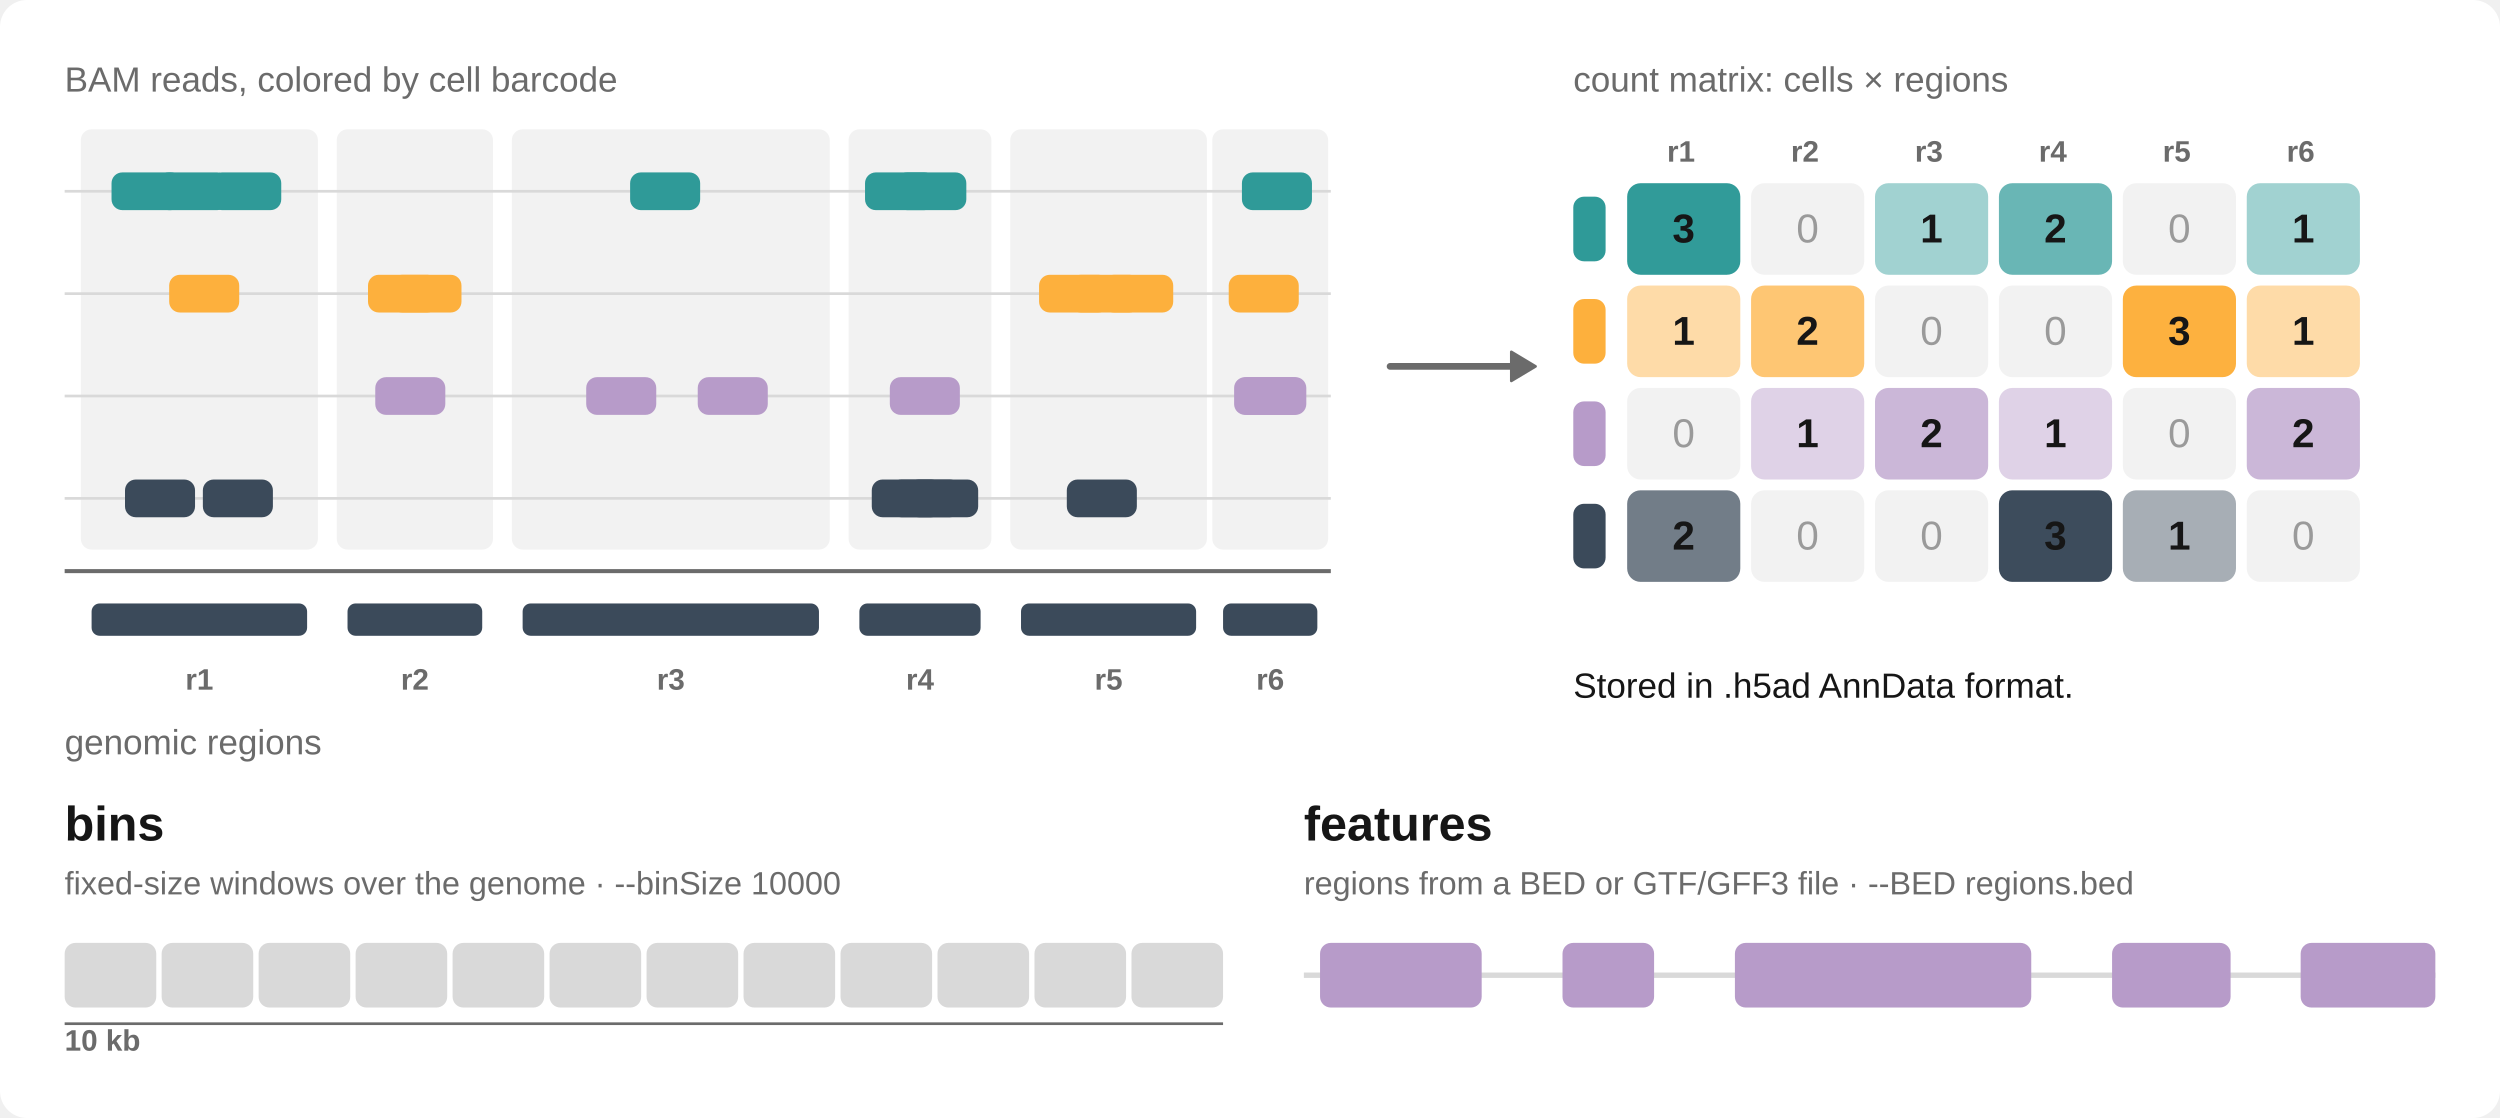
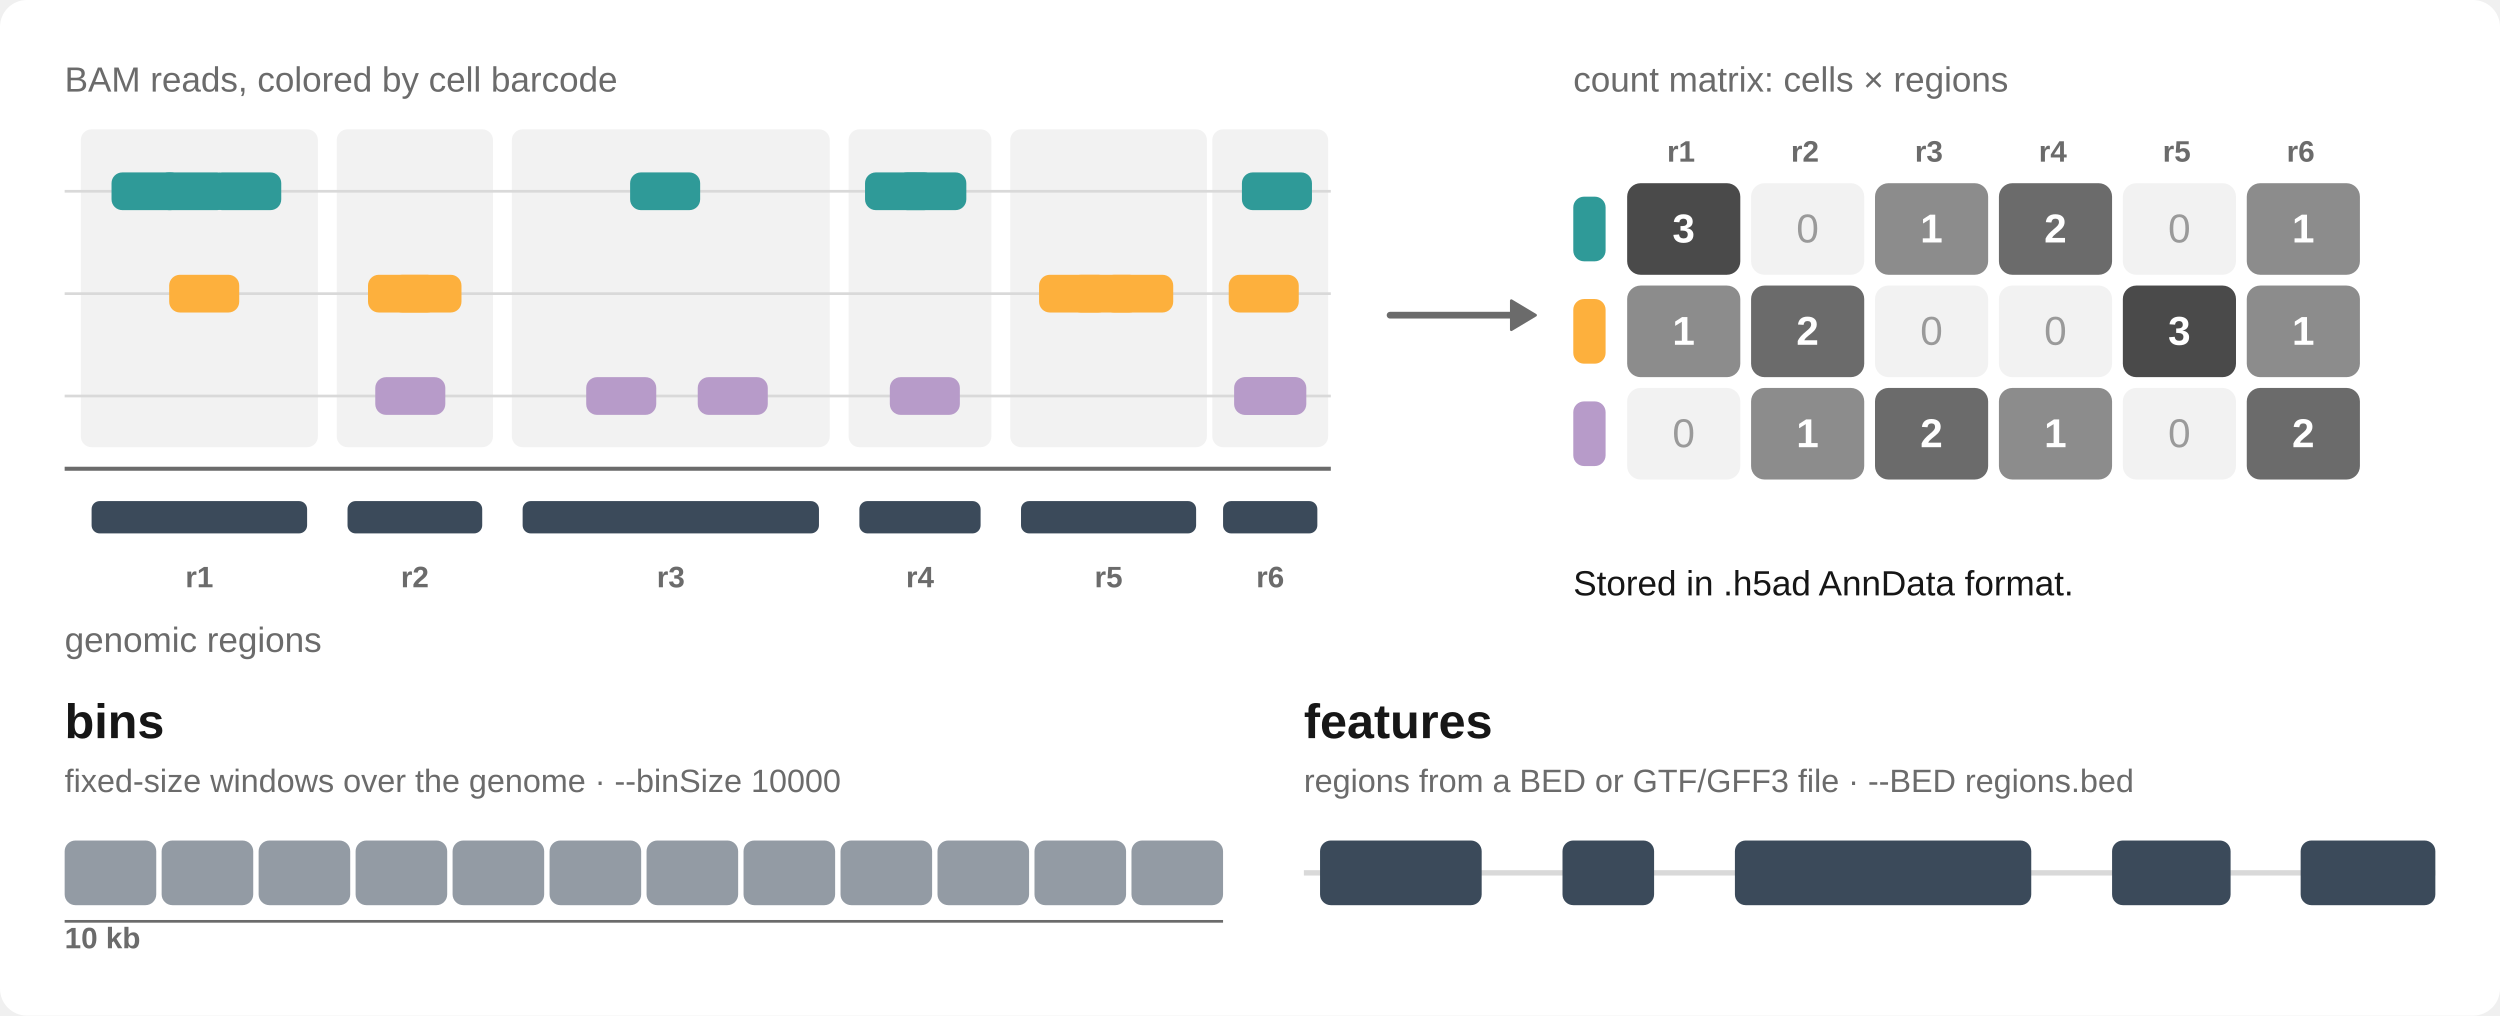
- <svg xmlns="http://www.w3.org/2000/svg" id="Layer_1" version="1.1" viewBox="0 0 928 415">
+ <svg xmlns="http://www.w3.org/2000/svg" id="Layer_1" version="1.1" viewBox="0 0 928 377">
  <defs>
    <style>
      .st0 {
        fill: #a7aeb5;
      }

      .st1 {
        fill: #fdb13f;
      }

      .st2 {
        fill: #fec673;
      }

      .st3 {
        fill: #cbb7d8;
      }

      .st4, .st5 {
        font-size: 13px;
      }

      .st4, .st5, .st6, .st7, .st8, .st9, .st10 {
        isolation: isolate;
      }

      .st4, .st5, .st7, .st8 {
        font-family: ArialMT, Arial;
      }

      .st4, .st7, .st11, .st10 {
        fill: #6b6b6b;
      }

      .st5, .st6, .st9 {
        fill: #161616;
      }

      .st12 {
        fill: #319b99;
      }

      .st6 {
        font-size: 18px;
      }

      .st6, .st9, .st10 {
        font-family: Arial-BoldMT, Arial;
        font-weight: 700;
      }

      .st13 {
        fill: #a1d2d1;
      }

      .st14 {
        fill: #3d4c5c;
      }

      .st15 {
        stroke-width: 2px;
      }

      .st15, .st16, .st17, .st18, .st19 {
        fill: none;
      }

      .st15, .st18 {
        stroke: #d9d9d9;
      }

      .st20 {
        fill: #d9d9d9;
      }

      .st7 {
        font-size: 12px;
      }

      .st16, .st17, .st11, .st19 {
        stroke: #6b6b6b;
      }

      .st17 {
        stroke-width: 1.5px;
      }

      .st21 {
        fill: #69b6b5;
      }

      .st22 {
        fill: #727d88;
      }

      .st11 {
        stroke-linejoin: round;
      }

      .st11, .st19 {
        stroke-linecap: round;
      }

      .st23 {
        fill: #2f9a98;
      }

      .st24 {
        fill: #dfd2e7;
      }

      .st25 {
        fill: #fdb03d;
      }

      .st26 {
        fill: #fff;
      }

      .st8 {
        fill: #9a9a9a;
      }

      .st8, .st9 {
        font-size: 15px;
      }

      .st27 {
        fill: #3b4a5a;
      }

      .st28 {
        fill: #f2f2f2;
      }

      .st10 {
        font-size: 11px;
      }

      .st29 {
        fill: #fedba8;
      }

      .st19 {
        stroke-width: 2.5px;
      }

      .st30 {
        fill: #b79bc9;
      }
+           .stbin {
+         fill: #939ba4;
+       }
    </style>
  </defs>
-   <rect class="st26" x="0" y="0" width="928" height="415" rx="10" ry="10" />
-   <g transform="translate(4 -8)">
-     <text class="st4" transform="translate(20 42)">
-       <tspan x="0" y="0">BAM reads, colored by cell barcode</tspan>
-     </text>
-     <rect class="st28" x="26" y="56" width="88" height="156" rx="4" ry="4" />
-     <rect class="st28" x="121" y="56" width="58" height="156" rx="4" ry="4" />
-     <rect class="st28" x="186" y="56" width="118" height="156" rx="4" ry="4" />
-     <rect class="st28" x="311" y="56" width="53" height="156" rx="4" ry="4" />
-     <rect class="st28" x="371" y="56" width="73" height="156" rx="4" ry="4" />
-     <rect class="st28" x="446" y="56" width="43" height="156" rx="4" ry="4" />
-     <line class="st18" x1="20" y1="79" x2="490" y2="79" />
-     <rect class="st23" x="37.4" y="72" width="26" height="14" rx="4" ry="4" />
-     <rect class="st23" x="54.6" y="72" width="26" height="14" rx="4" ry="4" />
-     <rect class="st23" x="74.4" y="72" width="26" height="14" rx="4" ry="4" />
-     <rect class="st23" x="229.9" y="72" width="26" height="14" rx="4" ry="4" />
-     <rect class="st23" x="317.1" y="72" width="26" height="14" rx="4" ry="4" />
-     <rect class="st23" x="328.7" y="72" width="26" height="14" rx="4" ry="4" />
-     <rect class="st23" x="457" y="72" width="26" height="14" rx="4" ry="4" />
-     <line class="st18" x1="20" y1="117" x2="490" y2="117" />
-     <rect class="st25" x="58.8" y="110" width="26" height="14" rx="4" ry="4" />
-     <rect class="st25" x="132.6" y="110" width="26" height="14" rx="4" ry="4" />
-     <rect class="st25" x="141.3" y="110" width="26" height="14" rx="4" ry="4" />
-     <rect class="st25" x="381.7" y="110" width="26" height="14" rx="4" ry="4" />
-     <rect class="st25" x="393.2" y="110" width="26" height="14" rx="4" ry="4" />
-     <rect class="st25" x="405.5" y="110" width="26" height="14" rx="4" ry="4" />
-     <rect class="st25" x="452.1" y="110" width="26" height="14" rx="4" ry="4" />
-     <line class="st18" x1="20" y1="155" x2="490" y2="155" />
-     <rect class="st30" x="135.3" y="148" width="26" height="14" rx="4" ry="4" />
-     <rect class="st30" x="213.6" y="148" width="26" height="14" rx="4" ry="4" />
-     <rect class="st30" x="255" y="148" width="26" height="14" rx="4" ry="4" />
-     <rect class="st30" x="326.3" y="148" width="26" height="14" rx="4" ry="4" />
-     <rect class="st30" x="454.1" y="148" width="26" height="14" rx="4" ry="4" />
-     <rect class="st30" x="454.9" y="148" width="26" height="14" rx="4" ry="4" />
-     <line class="st18" x1="20" y1="193" x2="490" y2="193" />
-     <rect class="st27" x="42.4" y="186" width="26" height="14" rx="4" ry="4" />
-     <rect class="st27" x="71.3" y="186" width="26" height="14" rx="4" ry="4" />
-     <rect class="st27" x="319.6" y="186" width="26" height="14" rx="4" ry="4" />
-     <rect class="st27" x="326.6" y="186" width="26" height="14" rx="4" ry="4" />
-     <rect class="st27" x="333.1" y="186" width="26" height="14" rx="4" ry="4" />
-     <rect class="st27" x="392" y="186" width="26" height="14" rx="4" ry="4" />
-     <rect class="st27" x="30" y="232" width="80" height="12" rx="3" ry="3" />
-     <text class="st10" transform="translate(64.8 264)">
-       <tspan x="0" y="0">r1</tspan>
-     </text>
-     <rect class="st27" x="125" y="232" width="50" height="12" rx="3" ry="3" />
-     <text class="st10" transform="translate(144.8 264)">
-       <tspan x="0" y="0">r2</tspan>
-     </text>
-     <rect class="st27" x="190" y="232" width="110" height="12" rx="3" ry="3" />
-     <text class="st10" transform="translate(239.8 264)">
-       <tspan x="0" y="0">r3</tspan>
-     </text>
-     <rect class="st27" x="315" y="232" width="45" height="12" rx="3" ry="3" />
-     <text class="st10" transform="translate(332.3 264)">
-       <tspan x="0" y="0">r4</tspan>
-     </text>
-     <rect class="st27" x="375" y="232" width="65" height="12" rx="3" ry="3" />
-     <text class="st10" transform="translate(402.3 264)">
-       <tspan x="0" y="0">r5</tspan>
-     </text>
-     <rect class="st27" x="450" y="232" width="35" height="12" rx="3" ry="3" />
-     <text class="st10" transform="translate(462.3 264)">
-       <tspan x="0" y="0">r6</tspan>
-     </text>
-     <line class="st17" x1="20" y1="220" x2="490" y2="220" />
-     <text class="st4" transform="translate(20 288)">
-       <tspan x="0" y="0">genomic regions</tspan>
-     </text>
-     <line class="st19" x1="512" y1="144" x2="557" y2="144" />
-     <path class="st11" d="M566,144l-9,5.4v-10.8l9,5.4Z" />
-     <text class="st4" transform="translate(580 42)">
-       <tspan x="0" y="0">count matrix: cells × regions</tspan>
-     </text>
-     <text class="st10" transform="translate(614.8 68)">
-       <tspan x="0" y="0">r1</tspan>
-     </text>
-     <text class="st10" transform="translate(660.8 68)">
-       <tspan x="0" y="0">r2</tspan>
-     </text>
-     <text class="st10" transform="translate(706.8 68)">
-       <tspan x="0" y="0">r3</tspan>
-     </text>
-     <text class="st10" transform="translate(752.8 68)">
-       <tspan x="0" y="0">r4</tspan>
-     </text>
-     <text class="st10" transform="translate(798.8 68)">
-       <tspan x="0" y="0">r5</tspan>
-     </text>
-     <text class="st10" transform="translate(844.8 68)">
-       <tspan x="0" y="0">r6</tspan>
-     </text>
-     <rect class="st23" x="580" y="81" width="12" height="24" rx="4" ry="4" />
-     <rect class="st12" x="600" y="76" width="42" height="34" rx="5" ry="5" />
-     <text class="st9" transform="translate(616.8 98)">
-       <tspan x="0" y="0">3</tspan>
-     </text>
-     <rect class="st28" x="646" y="76" width="42" height="34" rx="5" ry="5" />
-     <text class="st8" transform="translate(662.8 98)">
-       <tspan x="0" y="0">0</tspan>
-     </text>
-     <rect class="st13" x="692" y="76" width="42" height="34" rx="5" ry="5" />
-     <text class="st9" transform="translate(708.8 98)">
-       <tspan x="0" y="0">1</tspan>
-     </text>
-     <rect class="st21" x="738" y="76" width="42" height="34" rx="5" ry="5" />
-     <text class="st9" transform="translate(754.8 98)">
-       <tspan x="0" y="0">2</tspan>
-     </text>
-     <rect class="st28" x="784" y="76" width="42" height="34" rx="5" ry="5" />
-     <text class="st8" transform="translate(800.8 98)">
-       <tspan x="0" y="0">0</tspan>
-     </text>
-     <rect class="st13" x="830" y="76" width="42" height="34" rx="5" ry="5" />
-     <text class="st9" transform="translate(846.8 98)">
-       <tspan x="0" y="0">1</tspan>
-     </text>
-     <rect class="st25" x="580" y="119" width="12" height="24" rx="4" ry="4" />
-     <rect class="st29" x="600" y="114" width="42" height="34" rx="5" ry="5" />
-     <text class="st9" transform="translate(616.8 136)">
-       <tspan x="0" y="0">1</tspan>
-     </text>
-     <rect class="st2" x="646" y="114" width="42" height="34" rx="5" ry="5" />
-     <text class="st9" transform="translate(662.8 136)">
-       <tspan x="0" y="0">2</tspan>
-     </text>
-     <rect class="st28" x="692" y="114" width="42" height="34" rx="5" ry="5" />
-     <text class="st8" transform="translate(708.8 136)">
-       <tspan x="0" y="0">0</tspan>
-     </text>
-     <rect class="st28" x="738" y="114" width="42" height="34" rx="5" ry="5" />
-     <text class="st8" transform="translate(754.8 136)">
-       <tspan x="0" y="0">0</tspan>
-     </text>
-     <rect class="st1" x="784" y="114" width="42" height="34" rx="5" ry="5" />
-     <text class="st9" transform="translate(800.8 136)">
-       <tspan x="0" y="0">3</tspan>
-     </text>
-     <rect class="st29" x="830" y="114" width="42" height="34" rx="5" ry="5" />
-     <text class="st9" transform="translate(846.8 136)">
-       <tspan x="0" y="0">1</tspan>
-     </text>
-     <rect class="st30" x="580" y="157" width="12" height="24" rx="4" ry="4" />
-     <rect class="st28" x="600" y="152" width="42" height="34" rx="5" ry="5" />
-     <text class="st8" transform="translate(616.8 174)">
-       <tspan x="0" y="0">0</tspan>
-     </text>
-     <rect class="st24" x="646" y="152" width="42" height="34" rx="5" ry="5" />
-     <text class="st9" transform="translate(662.8 174)">
-       <tspan x="0" y="0">1</tspan>
-     </text>
-     <rect class="st3" x="692" y="152" width="42" height="34" rx="5" ry="5" />
-     <text class="st9" transform="translate(708.8 174)">
-       <tspan x="0" y="0">2</tspan>
-     </text>
-     <rect class="st24" x="738" y="152" width="42" height="34" rx="5" ry="5" />
-     <text class="st9" transform="translate(754.8 174)">
-       <tspan x="0" y="0">1</tspan>
-     </text>
-     <rect class="st28" x="784" y="152" width="42" height="34" rx="5" ry="5" />
-     <text class="st8" transform="translate(800.8 174)">
-       <tspan x="0" y="0">0</tspan>
-     </text>
-     <rect class="st3" x="830" y="152" width="42" height="34" rx="5" ry="5" />
-     <text class="st9" transform="translate(846.8 174)">
-       <tspan x="0" y="0">2</tspan>
-     </text>
-     <rect class="st27" x="580" y="195" width="12" height="24" rx="4" ry="4" />
-     <rect class="st22" x="600" y="190" width="42" height="34" rx="5" ry="5" />
-     <text class="st9" transform="translate(616.8 212)">
-       <tspan x="0" y="0">2</tspan>
-     </text>
-     <rect class="st28" x="646" y="190" width="42" height="34" rx="5" ry="5" />
-     <text class="st8" transform="translate(662.8 212)">
-       <tspan x="0" y="0">0</tspan>
-     </text>
-     <rect class="st28" x="692" y="190" width="42" height="34" rx="5" ry="5" />
-     <text class="st8" transform="translate(708.8 212)">
-       <tspan x="0" y="0">0</tspan>
-     </text>
-     <rect class="st14" x="738" y="190" width="42" height="34" rx="5" ry="5" />
-     <text class="st9" transform="translate(754.8 212)">
-       <tspan x="0" y="0">3</tspan>
-     </text>
-     <rect class="st0" x="784" y="190" width="42" height="34" rx="5" ry="5" />
-     <text class="st9" transform="translate(800.8 212)">
-       <tspan x="0" y="0">1</tspan>
-     </text>
-     <rect class="st28" x="830" y="190" width="42" height="34" rx="5" ry="5" />
-     <text class="st8" transform="translate(846.8 212)">
-       <tspan x="0" y="0">0</tspan>
-     </text>
-     <text class="st5" transform="translate(580 267)">
-       <tspan x="0" y="0">Stored in .h5ad AnnData format.</tspan>
-     </text>
-     <text class="st6" transform="translate(20 320)">
-       <tspan x="0" y="0">bins</tspan>
-     </text>
-     <text class="st7" transform="translate(20 340)">
-       <tspan x="0" y="0">fixed-size windows over the genome · --binSize 10000</tspan>
-     </text>
-     <rect class="st20" x="20" y="358" width="34" height="24" rx="4" ry="4" />
-     <rect class="st20" x="56" y="358" width="34" height="24" rx="4" ry="4" />
-     <rect class="st20" x="92" y="358" width="34" height="24" rx="4" ry="4" />
-     <rect class="st20" x="128" y="358" width="34" height="24" rx="4" ry="4" />
-     <rect class="st20" x="164" y="358" width="34" height="24" rx="4" ry="4" />
-     <rect class="st20" x="200" y="358" width="34" height="24" rx="4" ry="4" />
-     <rect class="st20" x="236" y="358" width="34" height="24" rx="4" ry="4" />
-     <rect class="st20" x="272" y="358" width="34" height="24" rx="4" ry="4" />
-     <rect class="st20" x="308" y="358" width="34" height="24" rx="4" ry="4" />
-     <rect class="st20" x="344" y="358" width="34" height="24" rx="4" ry="4" />
-     <rect class="st20" x="380" y="358" width="34" height="24" rx="4" ry="4" />
-     <rect class="st20" x="416" y="358" width="34" height="24" rx="4" ry="4" />
-     <text class="st10" transform="translate(20 398)">
-       <tspan x="0" y="0">10 kb</tspan>
-     </text>
-     <line class="st16" x1="20" y1="388" x2="450" y2="388" />
-     <text class="st6" transform="translate(480 320)">
-       <tspan x="0" y="0">features</tspan>
-     </text>
-     <text class="st7" transform="translate(480 340)">
-       <tspan x="0" y="0">regions from a BED or GTF/GFF3 file · --BED regions.bed</tspan>
-     </text>
-     <line class="st15" x1="480" y1="370" x2="900" y2="370" />
-     <rect class="st30" x="486" y="358" width="60" height="24" rx="4" ry="4" />
-     <rect class="st30" x="576" y="358" width="34" height="24" rx="4" ry="4" />
-     <rect class="st30" x="640" y="358" width="110" height="24" rx="4" ry="4" />
-     <rect class="st30" x="780" y="358" width="44" height="24" rx="4" ry="4" />
-     <rect class="st30" x="850" y="358" width="50" height="24" rx="4" ry="4" />
+   <rect class="st26" x="0" y="0" width="928" height="377" rx="10" ry="10" />
+   <g transform="translate(0 0)">
+     <g transform="translate(4 -8)">
+       <text class="st4" transform="translate(20 42)">
+         <tspan x="0" y="0">BAM reads, colored by cell barcode</tspan>
+       </text>
+       <rect class="st28" x="26" y="56" width="88" height="118" rx="4" ry="4" />
+       <rect class="st28" x="121" y="56" width="58" height="118" rx="4" ry="4" />
+       <rect class="st28" x="186" y="56" width="118" height="118" rx="4" ry="4" />
+       <rect class="st28" x="311" y="56" width="53" height="118" rx="4" ry="4" />
+       <rect class="st28" x="371" y="56" width="73" height="118" rx="4" ry="4" />
+       <rect class="st28" x="446" y="56" width="43" height="118" rx="4" ry="4" />
+       <line class="st18" x1="20" y1="79" x2="490" y2="79" />
+       <rect class="st23" x="37.4" y="72" width="26" height="14" rx="4" ry="4" />
+       <rect class="st23" x="54.6" y="72" width="26" height="14" rx="4" ry="4" />
+       <rect class="st23" x="74.4" y="72" width="26" height="14" rx="4" ry="4" />
+       <rect class="st23" x="229.9" y="72" width="26" height="14" rx="4" ry="4" />
+       <rect class="st23" x="317.1" y="72" width="26" height="14" rx="4" ry="4" />
+       <rect class="st23" x="328.7" y="72" width="26" height="14" rx="4" ry="4" />
+       <rect class="st23" x="457" y="72" width="26" height="14" rx="4" ry="4" />
+       <line class="st18" x1="20" y1="117" x2="490" y2="117" />
+       <rect class="st25" x="58.8" y="110" width="26" height="14" rx="4" ry="4" />
+       <rect class="st25" x="132.6" y="110" width="26" height="14" rx="4" ry="4" />
+       <rect class="st25" x="141.3" y="110" width="26" height="14" rx="4" ry="4" />
+       <rect class="st25" x="381.7" y="110" width="26" height="14" rx="4" ry="4" />
+       <rect class="st25" x="393.2" y="110" width="26" height="14" rx="4" ry="4" />
+       <rect class="st25" x="405.5" y="110" width="26" height="14" rx="4" ry="4" />
+       <rect class="st25" x="452.1" y="110" width="26" height="14" rx="4" ry="4" />
+       <line class="st18" x1="20" y1="155" x2="490" y2="155" />
+       <rect class="st30" x="135.3" y="148" width="26" height="14" rx="4" ry="4" />
+       <rect class="st30" x="213.6" y="148" width="26" height="14" rx="4" ry="4" />
+       <rect class="st30" x="255" y="148" width="26" height="14" rx="4" ry="4" />
+       <rect class="st30" x="326.3" y="148" width="26" height="14" rx="4" ry="4" />
+       <rect class="st30" x="454.1" y="148" width="26" height="14" rx="4" ry="4" />
+       <rect class="st30" x="454.9" y="148" width="26" height="14" rx="4" ry="4" />
+       <rect class="st27" x="30" y="194" width="80" height="12" rx="3" ry="3" />
+       <text class="st10" transform="translate(64.8 226)">
+         <tspan x="0" y="0">r1</tspan>
+       </text>
+       <rect class="st27" x="125" y="194" width="50" height="12" rx="3" ry="3" />
+       <text class="st10" transform="translate(144.8 226)">
+         <tspan x="0" y="0">r2</tspan>
+       </text>
+       <rect class="st27" x="190" y="194" width="110" height="12" rx="3" ry="3" />
+       <text class="st10" transform="translate(239.8 226)">
+         <tspan x="0" y="0">r3</tspan>
+       </text>
+       <rect class="st27" x="315" y="194" width="45" height="12" rx="3" ry="3" />
+       <text class="st10" transform="translate(332.3 226)">
+         <tspan x="0" y="0">r4</tspan>
+       </text>
+       <rect class="st27" x="375" y="194" width="65" height="12" rx="3" ry="3" />
+       <text class="st10" transform="translate(402.3 226)">
+         <tspan x="0" y="0">r5</tspan>
+       </text>
+       <rect class="st27" x="450" y="194" width="35" height="12" rx="3" ry="3" />
+       <text class="st10" transform="translate(462.3 226)">
+         <tspan x="0" y="0">r6</tspan>
+       </text>
+       <line class="st17" x1="20" y1="182" x2="490" y2="182" />
+       <text class="st4" transform="translate(20 250)">
+         <tspan x="0" y="0">genomic regions</tspan>
+       </text>
+       <line class="st19" x1="512" y1="125" x2="557" y2="125" />
+       <path class="st11" d="M566,125l-9,5.4v-10.8l9,5.4Z" />
+       <text class="st4" transform="translate(580 42)">
+         <tspan x="0" y="0">count matrix: cells × regions</tspan>
+       </text>
+       <text class="st10" transform="translate(614.8 68)">
+         <tspan x="0" y="0">r1</tspan>
+       </text>
+       <text class="st10" transform="translate(660.8 68)">
+         <tspan x="0" y="0">r2</tspan>
+       </text>
+       <text class="st10" transform="translate(706.8 68)">
+         <tspan x="0" y="0">r3</tspan>
+       </text>
+       <text class="st10" transform="translate(752.8 68)">
+         <tspan x="0" y="0">r4</tspan>
+       </text>
+       <text class="st10" transform="translate(798.8 68)">
+         <tspan x="0" y="0">r5</tspan>
+       </text>
+       <text class="st10" transform="translate(844.8 68)">
+         <tspan x="0" y="0">r6</tspan>
+       </text>
+       <rect class="st23" x="580" y="81" width="12" height="24" rx="4" ry="4" />
+       <rect class="st12" x="600" y="76" width="42" height="34" rx="5" ry="5" style="fill:#4A4A4A" />
+       <text style="fill:#fff" class="st9" transform="translate(616.8 98)">
+         <tspan x="0" y="0">3</tspan>
+       </text>
+       <rect class="st28" x="646" y="76" width="42" height="34" rx="5" ry="5" />
+       <text class="st8" transform="translate(662.8 98)">
+         <tspan x="0" y="0">0</tspan>
+       </text>
+       <rect class="st13" x="692" y="76" width="42" height="34" rx="5" ry="5" style="fill:#8C8C8C" />
+       <text style="fill:#fff" class="st9" transform="translate(708.8 98)">
+         <tspan x="0" y="0">1</tspan>
+       </text>
+       <rect class="st21" x="738" y="76" width="42" height="34" rx="5" ry="5" style="fill:#6B6B6B" />
+       <text style="fill:#fff" class="st9" transform="translate(754.8 98)">
+         <tspan x="0" y="0">2</tspan>
+       </text>
+       <rect class="st28" x="784" y="76" width="42" height="34" rx="5" ry="5" />
+       <text class="st8" transform="translate(800.8 98)">
+         <tspan x="0" y="0">0</tspan>
+       </text>
+       <rect class="st13" x="830" y="76" width="42" height="34" rx="5" ry="5" style="fill:#8C8C8C" />
+       <text style="fill:#fff" class="st9" transform="translate(846.8 98)">
+         <tspan x="0" y="0">1</tspan>
+       </text>
+       <rect class="st25" x="580" y="119" width="12" height="24" rx="4" ry="4" />
+       <rect class="st29" x="600" y="114" width="42" height="34" rx="5" ry="5" style="fill:#8C8C8C" />
+       <text style="fill:#fff" class="st9" transform="translate(616.8 136)">
+         <tspan x="0" y="0">1</tspan>
+       </text>
+       <rect class="st2" x="646" y="114" width="42" height="34" rx="5" ry="5" style="fill:#6B6B6B" />
+       <text style="fill:#fff" class="st9" transform="translate(662.8 136)">
+         <tspan x="0" y="0">2</tspan>
+       </text>
+       <rect class="st28" x="692" y="114" width="42" height="34" rx="5" ry="5" />
+       <text class="st8" transform="translate(708.8 136)">
+         <tspan x="0" y="0">0</tspan>
+       </text>
+       <rect class="st28" x="738" y="114" width="42" height="34" rx="5" ry="5" />
+       <text class="st8" transform="translate(754.8 136)">
+         <tspan x="0" y="0">0</tspan>
+       </text>
+       <rect class="st1" x="784" y="114" width="42" height="34" rx="5" ry="5" style="fill:#4A4A4A" />
+       <text style="fill:#fff" class="st9" transform="translate(800.8 136)">
+         <tspan x="0" y="0">3</tspan>
+       </text>
+       <rect class="st29" x="830" y="114" width="42" height="34" rx="5" ry="5" style="fill:#8C8C8C" />
+       <text style="fill:#fff" class="st9" transform="translate(846.8 136)">
+         <tspan x="0" y="0">1</tspan>
+       </text>
+       <rect class="st30" x="580" y="157" width="12" height="24" rx="4" ry="4" />
+       <rect class="st28" x="600" y="152" width="42" height="34" rx="5" ry="5" />
+       <text class="st8" transform="translate(616.8 174)">
+         <tspan x="0" y="0">0</tspan>
+       </text>
+       <rect class="st24" x="646" y="152" width="42" height="34" rx="5" ry="5" style="fill:#8C8C8C" />
+       <text style="fill:#fff" class="st9" transform="translate(662.8 174)">
+         <tspan x="0" y="0">1</tspan>
+       </text>
+       <rect class="st3" x="692" y="152" width="42" height="34" rx="5" ry="5" style="fill:#6B6B6B" />
+       <text style="fill:#fff" class="st9" transform="translate(708.8 174)">
+         <tspan x="0" y="0">2</tspan>
+       </text>
+       <rect class="st24" x="738" y="152" width="42" height="34" rx="5" ry="5" style="fill:#8C8C8C" />
+       <text style="fill:#fff" class="st9" transform="translate(754.8 174)">
+         <tspan x="0" y="0">1</tspan>
+       </text>
+       <rect class="st28" x="784" y="152" width="42" height="34" rx="5" ry="5" />
+       <text class="st8" transform="translate(800.8 174)">
+         <tspan x="0" y="0">0</tspan>
+       </text>
+       <rect class="st3" x="830" y="152" width="42" height="34" rx="5" ry="5" style="fill:#6B6B6B" />
+       <text style="fill:#fff" class="st9" transform="translate(846.8 174)">
+         <tspan x="0" y="0">2</tspan>
+       </text>
+       <text class="st5" transform="translate(580 229)">
+         <tspan x="0" y="0">Stored in .h5ad AnnData format.</tspan>
+       </text>
+       <text class="st6" transform="translate(20 282)">
+         <tspan x="0" y="0">bins</tspan>
+       </text>
+       <text class="st7" transform="translate(20 302)">
+         <tspan x="0" y="0">fixed-size windows over the genome · --binSize 10000</tspan>
+       </text>
+       <rect class="stbin" x="20" y="320" width="34" height="24" rx="4" ry="4" />
+       <rect class="stbin" x="56" y="320" width="34" height="24" rx="4" ry="4" />
+       <rect class="stbin" x="92" y="320" width="34" height="24" rx="4" ry="4" />
+       <rect class="stbin" x="128" y="320" width="34" height="24" rx="4" ry="4" />
+       <rect class="stbin" x="164" y="320" width="34" height="24" rx="4" ry="4" />
+       <rect class="stbin" x="200" y="320" width="34" height="24" rx="4" ry="4" />
+       <rect class="stbin" x="236" y="320" width="34" height="24" rx="4" ry="4" />
+       <rect class="stbin" x="272" y="320" width="34" height="24" rx="4" ry="4" />
+       <rect class="stbin" x="308" y="320" width="34" height="24" rx="4" ry="4" />
+       <rect class="stbin" x="344" y="320" width="34" height="24" rx="4" ry="4" />
+       <rect class="stbin" x="380" y="320" width="34" height="24" rx="4" ry="4" />
+       <rect class="stbin" x="416" y="320" width="34" height="24" rx="4" ry="4" />
+       <text class="st10" transform="translate(20 360)">
+         <tspan x="0" y="0">10 kb</tspan>
+       </text>
+       <line class="st16" x1="20" y1="350" x2="450" y2="350" />
+       <text class="st6" transform="translate(480 282)">
+         <tspan x="0" y="0">features</tspan>
+       </text>
+       <text class="st7" transform="translate(480 302)">
+         <tspan x="0" y="0">regions from a BED or GTF/GFF3 file · --BED regions.bed</tspan>
+       </text>
+       <line class="st15" x1="480" y1="332" x2="900" y2="332" />
+       <rect class="st27" x="486" y="320" width="60" height="24" rx="4" ry="4" />
+       <rect class="st27" x="576" y="320" width="34" height="24" rx="4" ry="4" />
+       <rect class="st27" x="640" y="320" width="110" height="24" rx="4" ry="4" />
+       <rect class="st27" x="780" y="320" width="44" height="24" rx="4" ry="4" />
+       <rect class="st27" x="850" y="320" width="50" height="24" rx="4" ry="4" />
+     </g>
  </g>
</svg>
